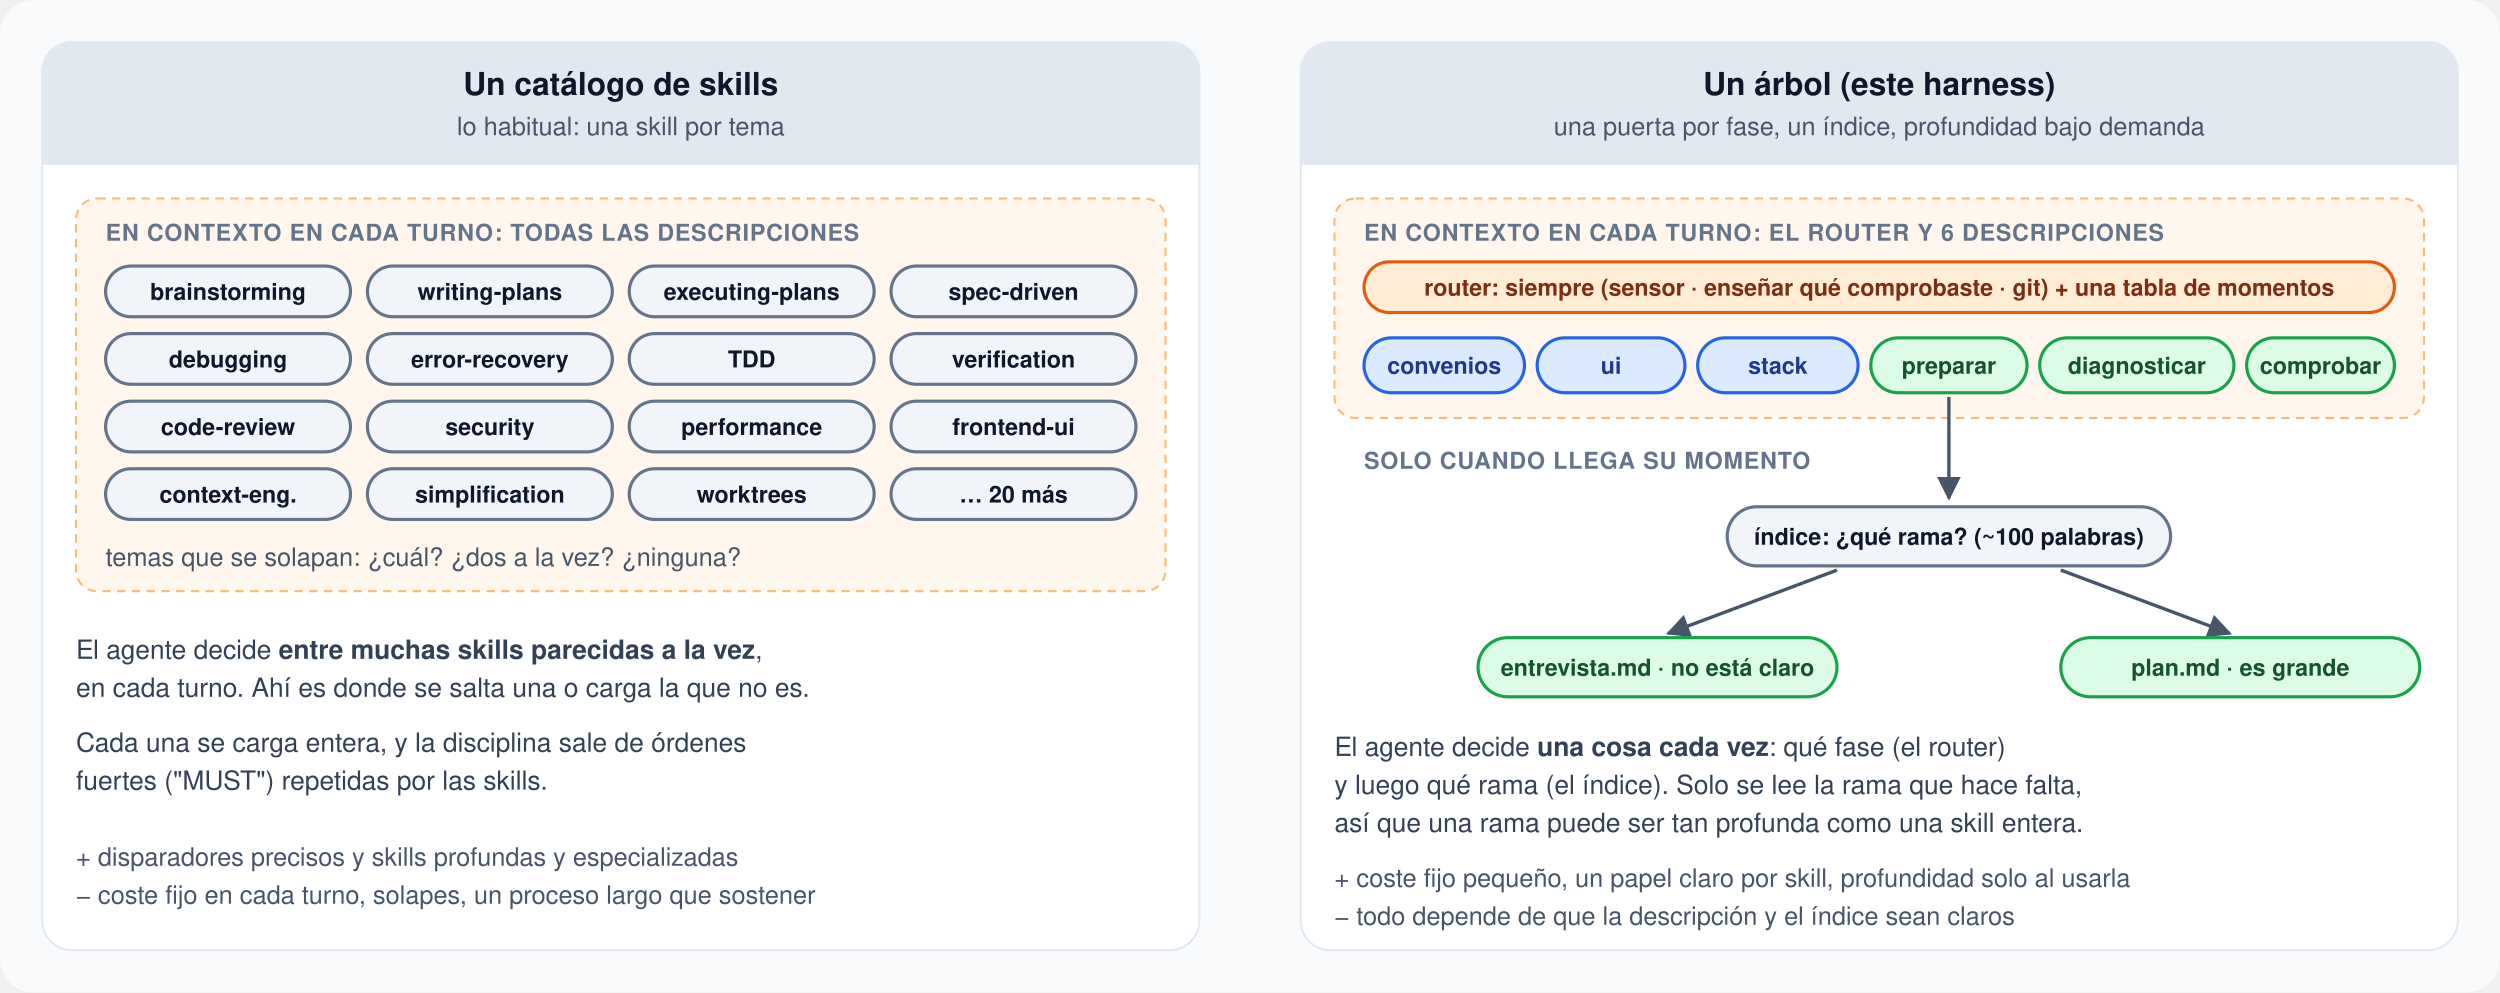
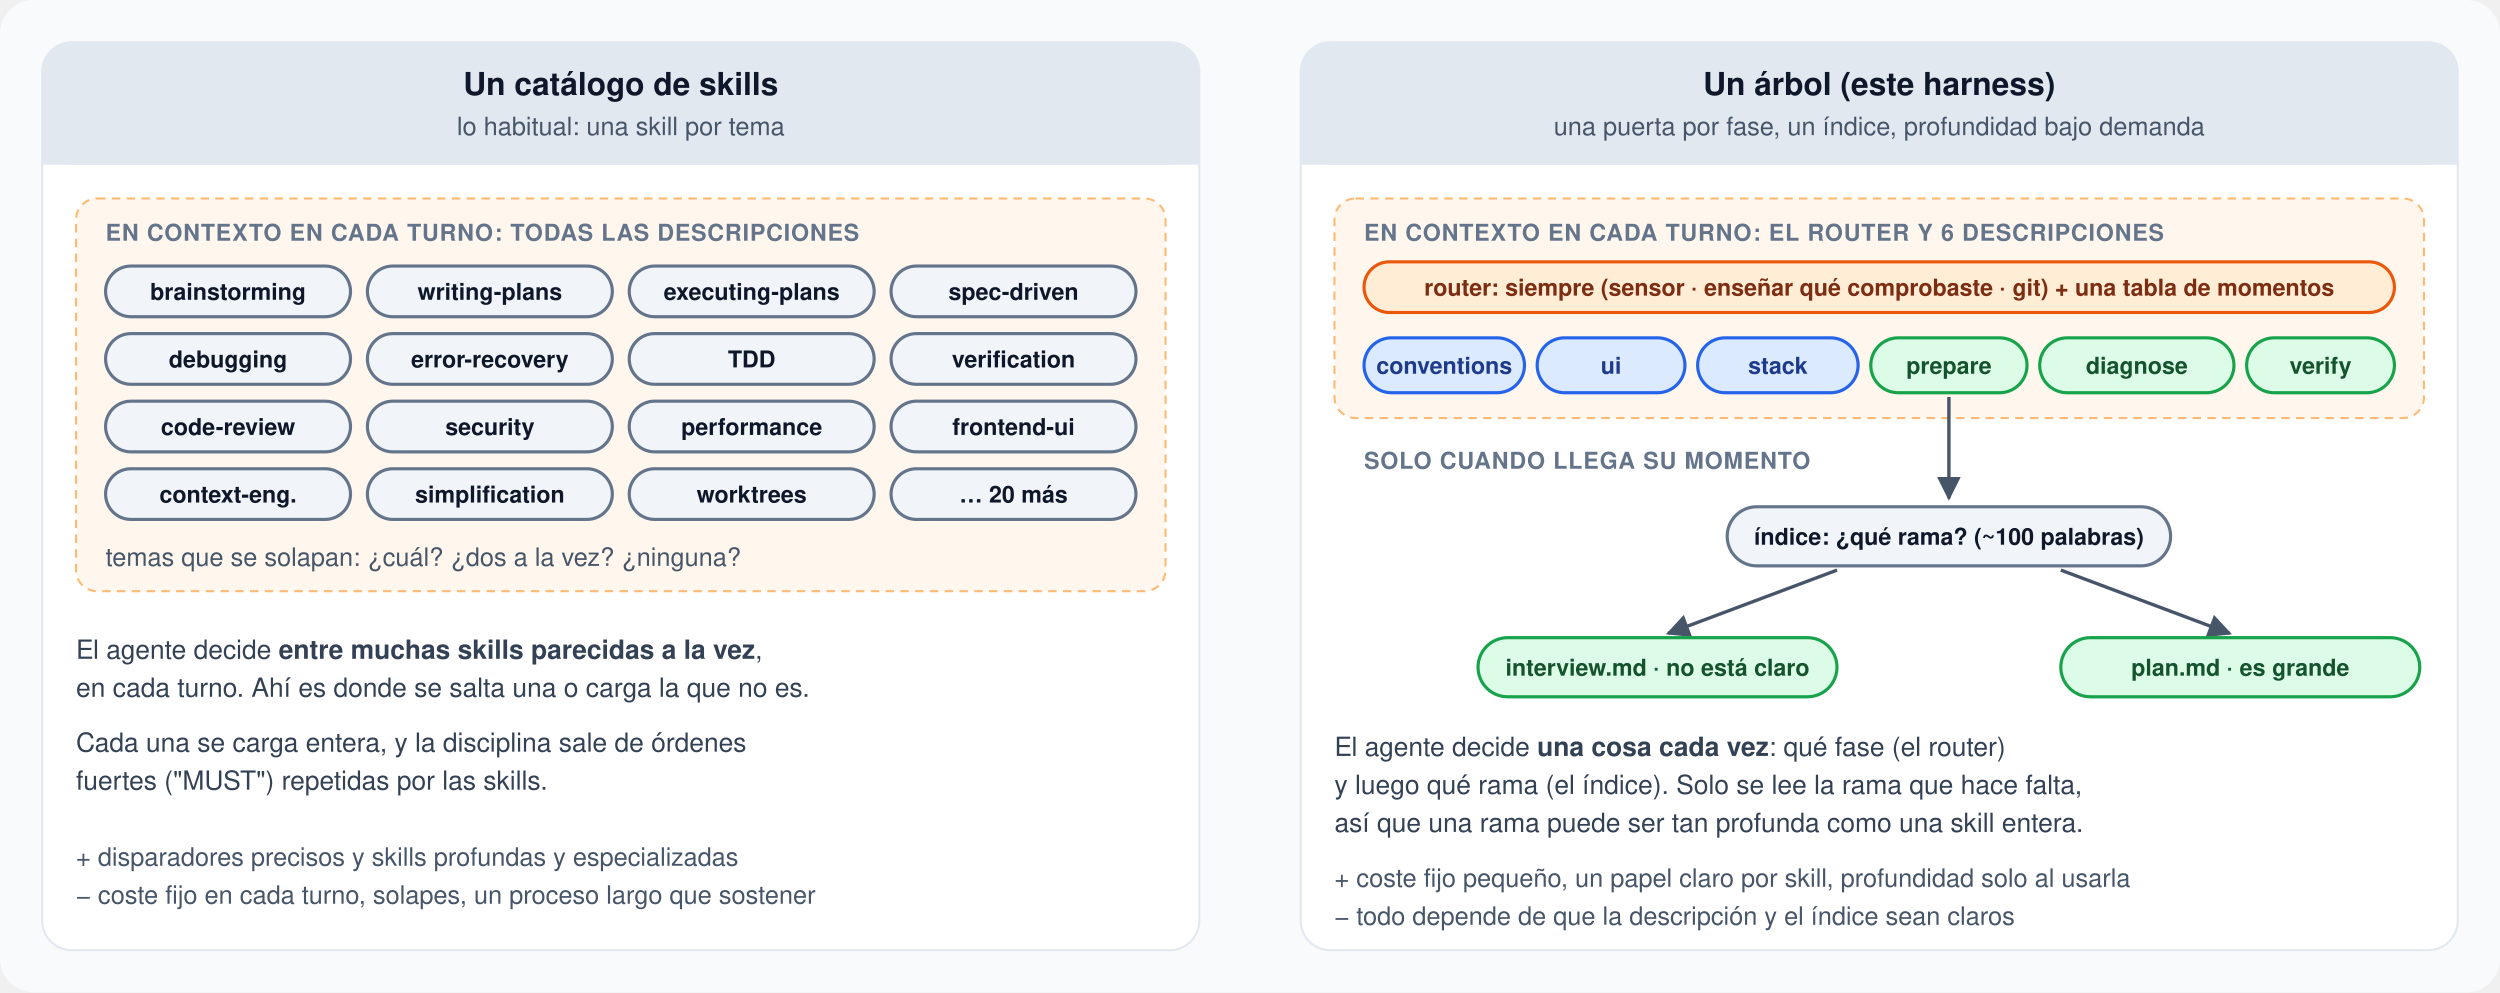
<svg xmlns="http://www.w3.org/2000/svg" viewBox="0 0 1184 470" font-family="Segoe UI, Helvetica, Arial, sans-serif">
  <style>
    .hd{font-size:15px;font-weight:700;fill:#0f172a}
    .sb{font-size:12px;fill:#475569}
    .tx{font-size:12.5px;fill:#334155}
    .ch{font-size:11px;font-weight:700}
    .k{fill:#dbeafe;stroke:#2563eb;stroke-width:1.5}
    .p{fill:#dcfce7;stroke:#16a34a;stroke-width:1.5}
    .c{fill:#ffedd5;stroke:#ea580c;stroke-width:1.5}
    .g{fill:#f1f5f9;stroke:#64748b;stroke-width:1.5}
    .kt{fill:#1e3a8a} .pt{fill:#14532d} .ctt{fill:#7c2d12} .gt{fill:#0f172a}
    .lbl{font-size:11px;font-weight:700;fill:#64748b;letter-spacing:.4px}
  </style>
  <defs>
    <marker id="a" viewBox="0 0 10 10" refX="9" refY="5" markerWidth="7" markerHeight="7" orient="auto-start-reverse">
      <path d="M0 0L10 5L0 10z" fill="#475569" />
    </marker>
  </defs>
  <rect width="1184" height="470" rx="16" fill="#f8fafc" />
  <g fill="#fff" stroke="#e2e8f0">
    <rect x="20" y="20" width="548" height="430" rx="14" />
    <rect x="616" y="20" width="548" height="430" rx="14" />
  </g>
  <g fill="#e2e8f0">
    <rect x="20" y="20" width="548" height="58" rx="14" />
    <rect x="20" y="58" width="548" height="20" />
    <rect x="616" y="20" width="548" height="58" rx="14" />
    <rect x="616" y="58" width="548" height="20" />
  </g>
  <g text-anchor="middle">
    <text x="294" y="45" class="hd">Un catálogo de skills</text>
    <text x="294" y="64" class="sb">lo habitual: una skill por tema</text>
    <text x="890" y="45" class="hd">Un árbol (este harness)</text>
    <text x="890" y="64" class="sb">una puerta por fase, un índice, profundidad bajo demanda</text>
  </g>
  <rect x="36" y="94" width="516" height="186" rx="10" fill="#fff7ed" stroke="#fdba74" stroke-dasharray="4 3" />
  <text x="50" y="114" class="lbl">EN CONTEXTO EN CADA TURNO: TODAS LAS DESCRIPCIONES</text>
  <g>
    <rect x="50" y="126" width="116" height="24" rx="12" class="g" />
    <text x="108" y="142" text-anchor="middle" class="ch gt">brainstorming</text>
    <rect x="174" y="126" width="116" height="24" rx="12" class="g" />
    <text x="232" y="142" text-anchor="middle" class="ch gt">writing-plans</text>
    <rect x="298" y="126" width="116" height="24" rx="12" class="g" />
    <text x="356" y="142" text-anchor="middle" class="ch gt">executing-plans</text>
    <rect x="422" y="126" width="116" height="24" rx="12" class="g" />
    <text x="480" y="142" text-anchor="middle" class="ch gt">spec-driven</text>
    <rect x="50" y="158" width="116" height="24" rx="12" class="g" />
    <text x="108" y="174" text-anchor="middle" class="ch gt">debugging</text>
    <rect x="174" y="158" width="116" height="24" rx="12" class="g" />
    <text x="232" y="174" text-anchor="middle" class="ch gt">error-recovery</text>
    <rect x="298" y="158" width="116" height="24" rx="12" class="g" />
    <text x="356" y="174" text-anchor="middle" class="ch gt">TDD</text>
    <rect x="422" y="158" width="116" height="24" rx="12" class="g" />
    <text x="480" y="174" text-anchor="middle" class="ch gt">verification</text>
    <rect x="50" y="190" width="116" height="24" rx="12" class="g" />
    <text x="108" y="206" text-anchor="middle" class="ch gt">code-review</text>
    <rect x="174" y="190" width="116" height="24" rx="12" class="g" />
    <text x="232" y="206" text-anchor="middle" class="ch gt">security</text>
    <rect x="298" y="190" width="116" height="24" rx="12" class="g" />
    <text x="356" y="206" text-anchor="middle" class="ch gt">performance</text>
    <rect x="422" y="190" width="116" height="24" rx="12" class="g" />
    <text x="480" y="206" text-anchor="middle" class="ch gt">frontend-ui</text>
    <rect x="50" y="222" width="116" height="24" rx="12" class="g" />
    <text x="108" y="238" text-anchor="middle" class="ch gt">context-eng.</text>
    <rect x="174" y="222" width="116" height="24" rx="12" class="g" />
    <text x="232" y="238" text-anchor="middle" class="ch gt">simplification</text>
    <rect x="298" y="222" width="116" height="24" rx="12" class="g" />
    <text x="356" y="238" text-anchor="middle" class="ch gt">worktrees</text>
    <rect x="422" y="222" width="116" height="24" rx="12" class="g" />
    <text x="480" y="238" text-anchor="middle" class="ch gt">… 20 más</text>
  </g>
  <text x="50" y="268" class="sb">temas que se solapan: ¿cuál? ¿dos a la vez? ¿ninguna?</text>
  <g class="tx">
    <text x="36" y="312">El agente decide <tspan font-weight="700">entre muchas skills parecidas a la vez</tspan>,</text>
    <text x="36" y="330">en cada turno. Ahí es donde se salta una o carga la que no es.</text>
    <text x="36" y="356">Cada una se carga entera, y la disciplina sale de órdenes</text>
    <text x="36" y="374">fuertes ("MUST") repetidas por las skills.</text>
  </g>
  <g class="sb">
    <text x="36" y="410">+ disparadores precisos y skills profundas y especializadas</text>
    <text x="36" y="428">− coste fijo en cada turno, solapes, un proceso largo que sostener</text>
  </g>
  <rect x="632" y="94" width="516" height="104" rx="10" fill="#fff7ed" stroke="#fdba74" stroke-dasharray="4 3" />
  <text x="646" y="114" class="lbl">EN CONTEXTO EN CADA TURNO: EL ROUTER Y 6 DESCRIPCIONES</text>
  <rect x="646" y="124" width="488" height="24" rx="12" class="c" />
  <text x="890" y="140" text-anchor="middle" class="ch ctt">router: siempre (sensor · enseñar qué comprobaste · git) + una tabla de momentos</text>
  <g>
    <rect x="646" y="160" width="76" height="26" rx="13" class="k" />
-     <text x="684" y="177" text-anchor="middle" class="ch kt">convenios</text>
+     <text x="684" y="177" text-anchor="middle" class="ch kt">conventions</text>
    <rect x="728" y="160" width="70" height="26" rx="13" class="k" />
    <text x="763" y="177" text-anchor="middle" class="ch kt">ui</text>
    <rect x="804" y="160" width="76" height="26" rx="13" class="k" />
    <text x="842" y="177" text-anchor="middle" class="ch kt">stack</text>
    <rect x="886" y="160" width="74" height="26" rx="13" class="p" stroke-width="2.5" />
-     <text x="923" y="177" text-anchor="middle" class="ch pt">preparar</text>
+     <text x="923" y="177" text-anchor="middle" class="ch pt">prepare</text>
    <rect x="966" y="160" width="92" height="26" rx="13" class="p" />
-     <text x="1012" y="177" text-anchor="middle" class="ch pt">diagnosticar</text>
+     <text x="1012" y="177" text-anchor="middle" class="ch pt">diagnose</text>
    <rect x="1064" y="160" width="70" height="26" rx="13" class="p" />
-     <text x="1099" y="177" text-anchor="middle" class="ch pt">comprobar</text>
+     <text x="1099" y="177" text-anchor="middle" class="ch pt">verify</text>
  </g>
  <text x="646" y="222" class="lbl">SOLO CUANDO LLEGA SU MOMENTO</text>
  <path d="M923 188V236" stroke="#475569" stroke-width="1.6" fill="none" marker-end="url(#a)" />
  <rect x="818" y="240" width="210" height="28" rx="14" class="g" />
  <text x="923" y="258" text-anchor="middle" class="ch gt">índice: ¿qué rama? (~100 palabras)</text>
  <path d="M870 270L790 300" stroke="#475569" stroke-width="1.6" fill="none" marker-end="url(#a)" />
  <path d="M976 270L1056 300" stroke="#475569" stroke-width="1.6" fill="none" marker-end="url(#a)" />
  <rect x="700" y="302" width="170" height="28" rx="14" class="p" />
-   <text x="785" y="320" text-anchor="middle" class="ch pt">entrevista.md · no está claro</text>
+   <text x="785" y="320" text-anchor="middle" class="ch pt">interview.md · no está claro</text>
  <rect x="976" y="302" width="170" height="28" rx="14" class="p" />
  <text x="1061" y="320" text-anchor="middle" class="ch pt">plan.md · es grande</text>
  <g class="tx">
    <text x="632" y="358">El agente decide <tspan font-weight="700">una cosa cada vez</tspan>: qué fase (el router)</text>
    <text x="632" y="376">y luego qué rama (el índice). Solo se lee la rama que hace falta,</text>
    <text x="632" y="394">así que una rama puede ser tan profunda como una skill entera.</text>
  </g>
  <g class="sb">
    <text x="632" y="420">+ coste fijo pequeño, un papel claro por skill, profundidad solo al usarla</text>
    <text x="632" y="438">− todo depende de que la descripción y el índice sean claros</text>
  </g>
</svg>
